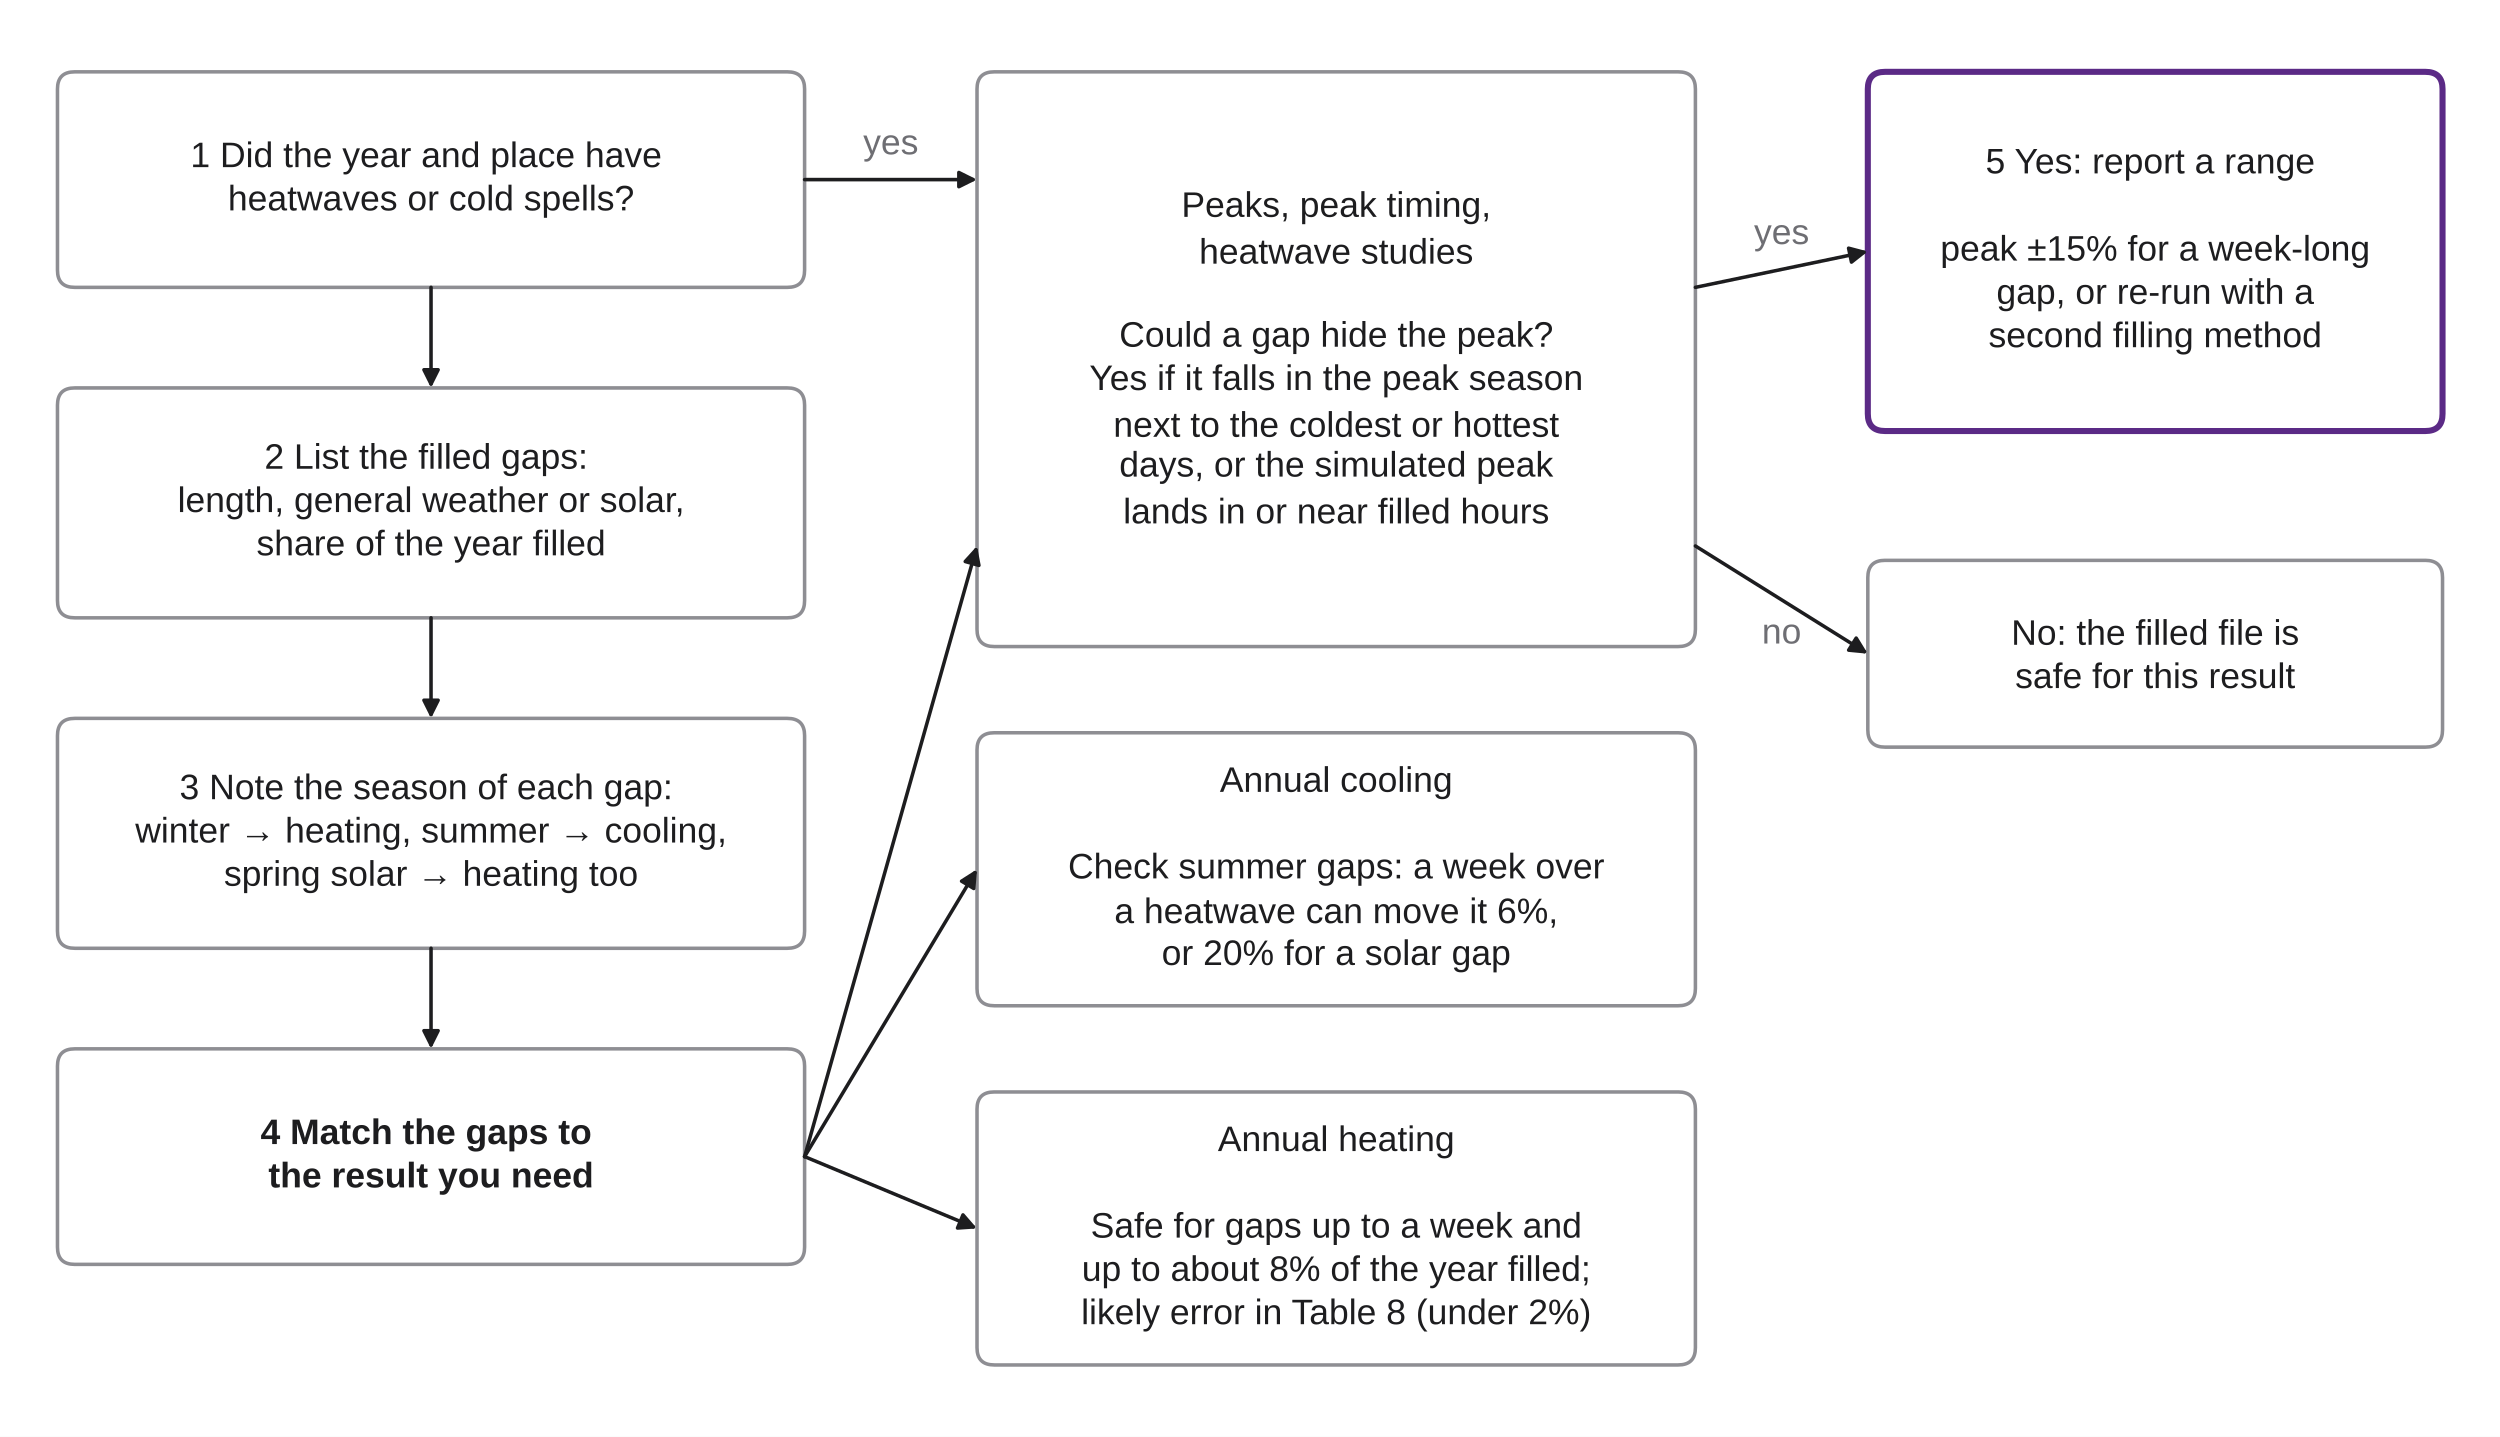
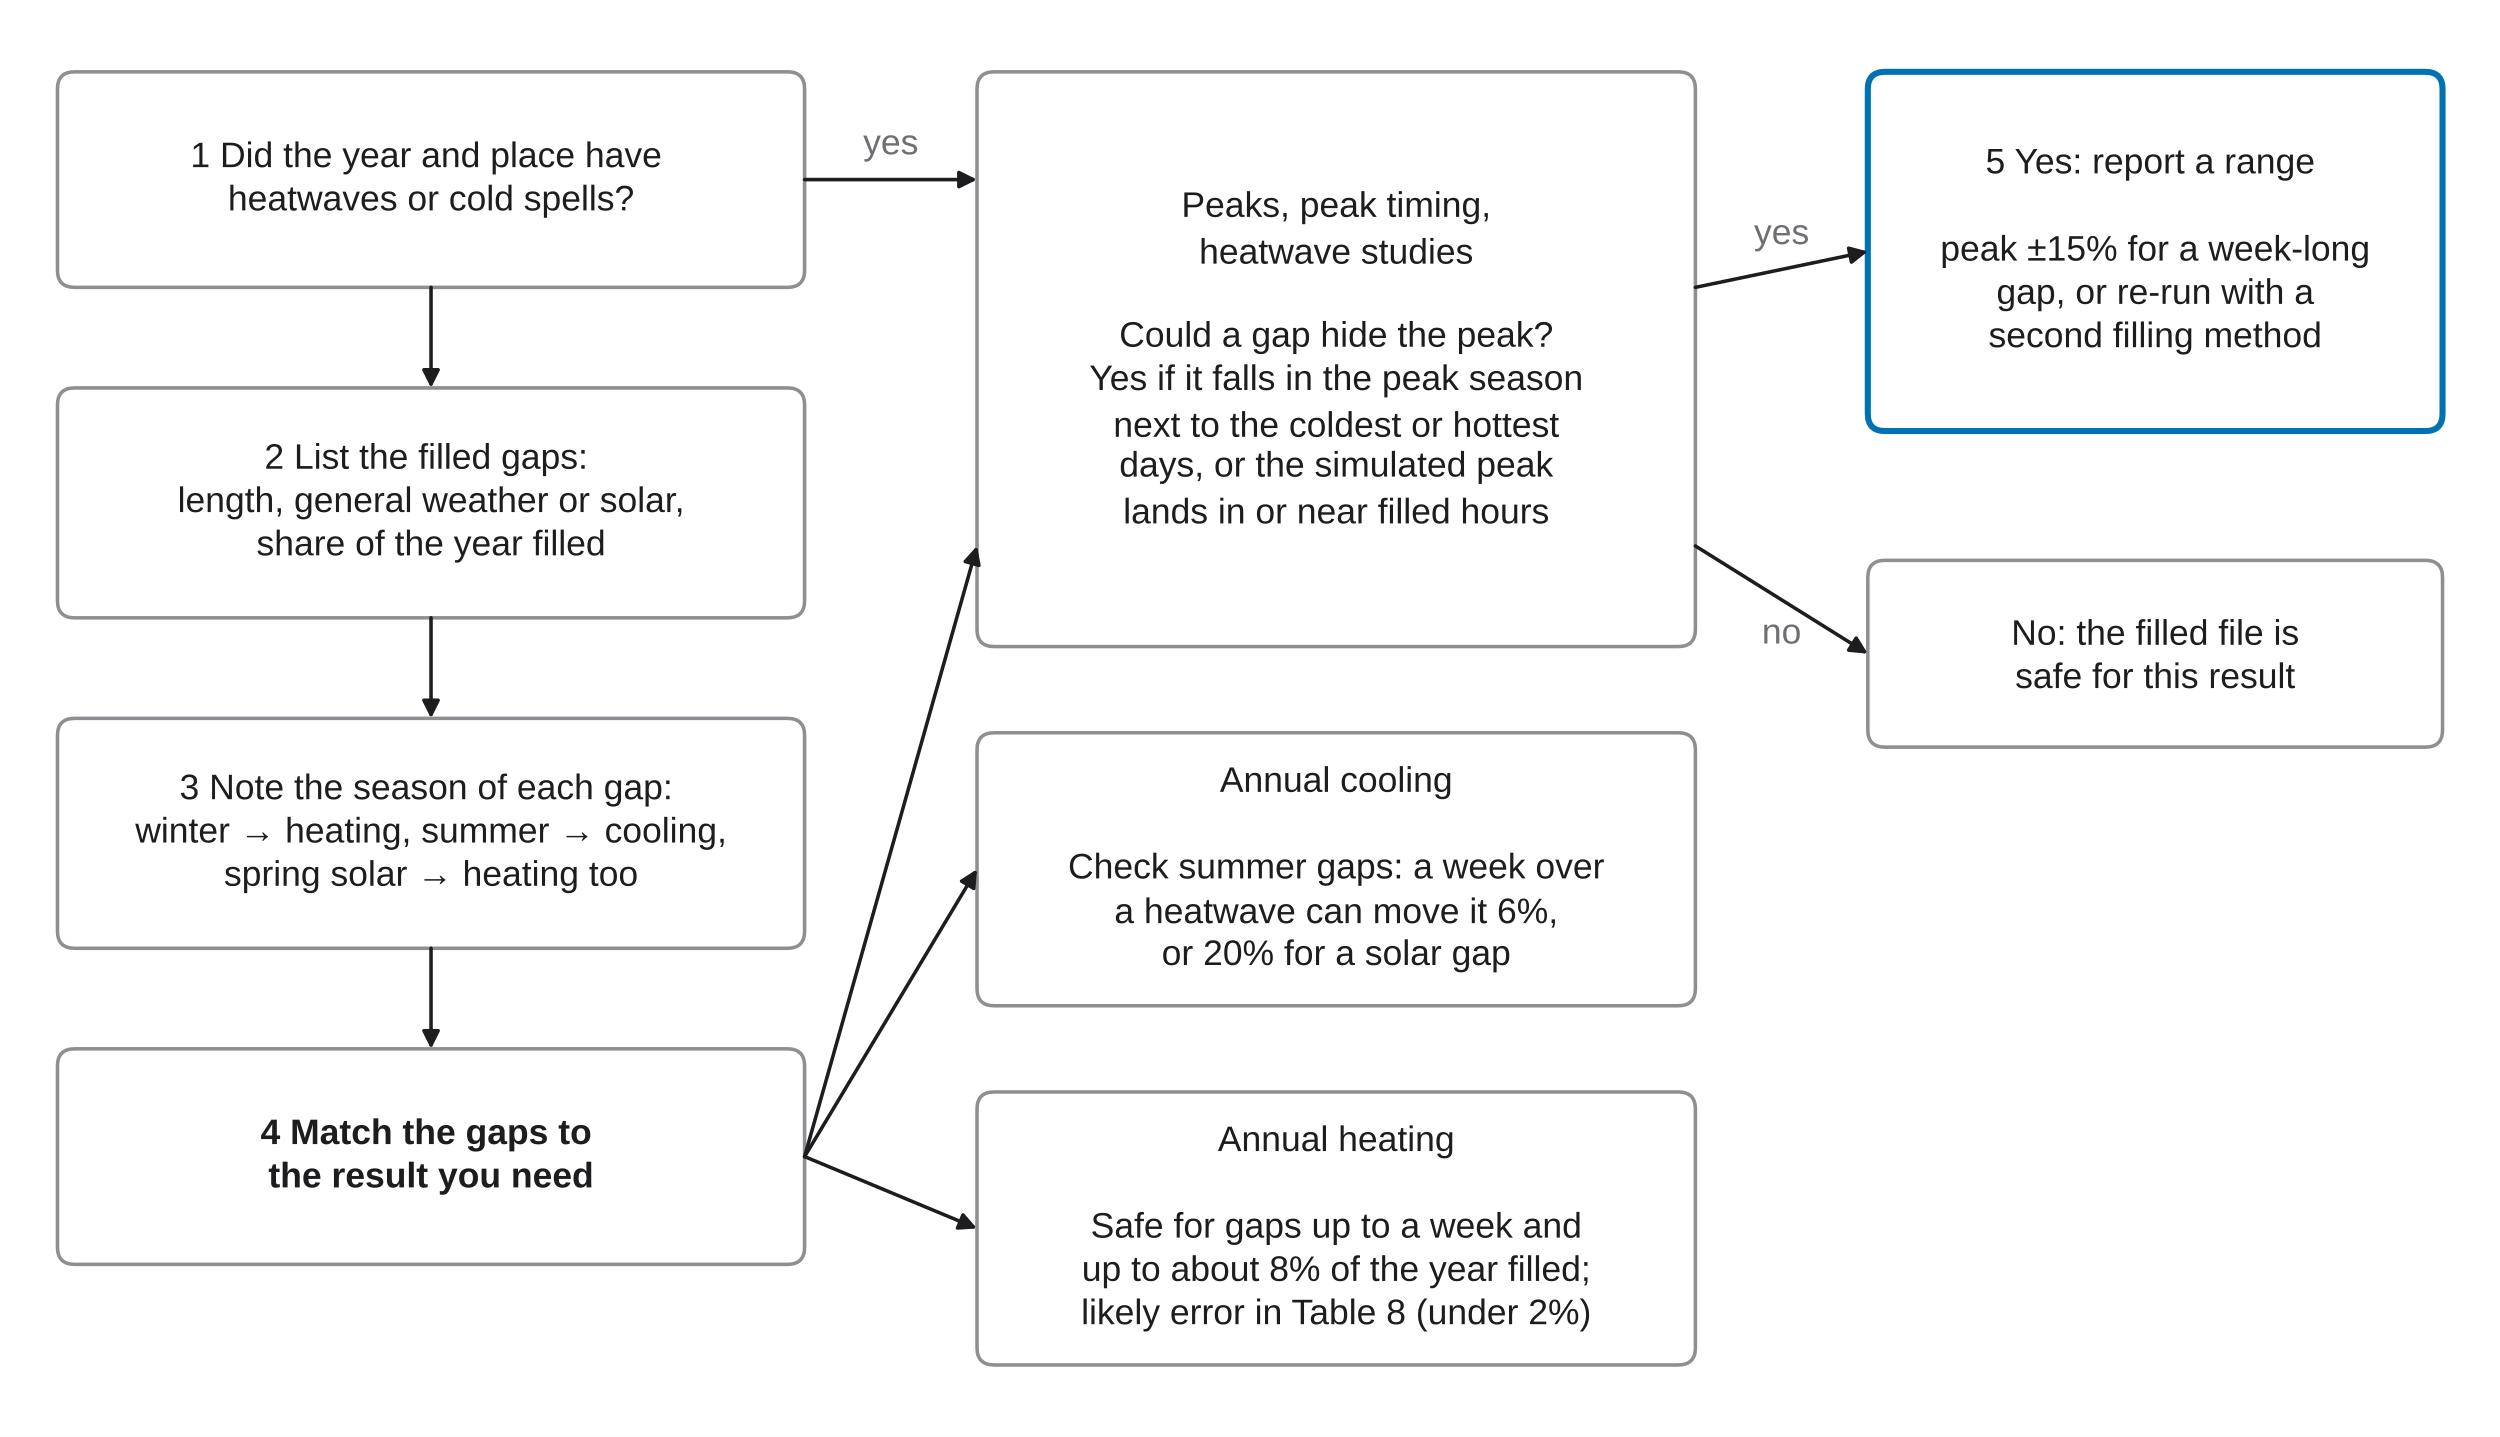
<svg xmlns="http://www.w3.org/2000/svg" width="493.228pt" height="283.465pt" viewBox="0 0 493.228 283.465" version="1.1">
  <defs>
    <style type="text/css">*{stroke-linejoin: round; stroke-linecap: butt}</style>
  </defs>
  <g id="figure_1">
    <g id="patch_1">
      <path d="M 0 283.465  L 493.228 283.465  L 493.228 0  L 0 0  z " style="fill: #ffffff" />
    </g>
    <g id="axes_1">
      <g id="patch_2">
-         <path d="M 14.74 56.693  L 155.339 56.693  Q 158.74 56.693 158.74 53.291  L 158.74 17.575  Q 158.74 14.173 155.339 14.173  L 14.74 14.173  Q 11.339 14.173 11.339 17.575  L 11.339 53.291  Q 11.339 56.693 14.74 56.693  z " clip-path="url(#pd073acbaad)" style="fill: #ffffff; stroke: #8e8e93; stroke-width: 0.7; stroke-linejoin: miter" />
+         <path d="M 14.74 56.693  L 155.339 56.693  Q 158.74 56.693 158.74 53.291  L 158.74 17.575  Q 158.74 14.173 155.339 14.173  L 14.74 14.173  Q 11.339 14.173 11.339 17.575  L 11.339 53.291  Q 11.339 56.693 14.74 56.693  z " clip-path="url(#p4454cfd112)" style="fill: #ffffff; stroke: #8e8e93; stroke-width: 0.7; stroke-linejoin: miter" />
      </g>
      <g id="patch_3">
-         <path d="M 14.74 121.89  L 155.339 121.89  Q 158.74 121.89 158.74 118.488  L 158.74 79.937  Q 158.74 76.535 155.339 76.535  L 14.74 76.535  Q 11.339 76.535 11.339 79.937  L 11.339 118.488  Q 11.339 121.89 14.74 121.89  z " clip-path="url(#pd073acbaad)" style="fill: #ffffff; stroke: #8e8e93; stroke-width: 0.7; stroke-linejoin: miter" />
+         <path d="M 14.74 121.89  L 155.339 121.89  Q 158.74 121.89 158.74 118.488  L 158.74 79.937  Q 158.74 76.535 155.339 76.535  L 14.74 76.535  Q 11.339 76.535 11.339 79.937  L 11.339 118.488  Q 11.339 121.89 14.74 121.89  z " clip-path="url(#p4454cfd112)" style="fill: #ffffff; stroke: #8e8e93; stroke-width: 0.7; stroke-linejoin: miter" />
      </g>
      <g id="patch_4">
-         <path d="M 14.74 187.087  L 155.339 187.087  Q 158.74 187.087 158.74 183.685  L 158.74 145.134  Q 158.74 141.732 155.339 141.732  L 14.74 141.732  Q 11.339 141.732 11.339 145.134  L 11.339 183.685  Q 11.339 187.087 14.74 187.087  z " clip-path="url(#pd073acbaad)" style="fill: #ffffff; stroke: #8e8e93; stroke-width: 0.7; stroke-linejoin: miter" />
+         <path d="M 14.74 187.087  L 155.339 187.087  Q 158.74 187.087 158.74 183.685  L 158.74 145.134  Q 158.74 141.732 155.339 141.732  L 14.74 141.732  Q 11.339 141.732 11.339 145.134  L 11.339 183.685  Q 11.339 187.087 14.74 187.087  z " clip-path="url(#p4454cfd112)" style="fill: #ffffff; stroke: #8e8e93; stroke-width: 0.7; stroke-linejoin: miter" />
      </g>
      <g id="patch_5">
-         <path d="M 14.74 249.449  L 155.339 249.449  Q 158.74 249.449 158.74 246.047  L 158.74 210.331  Q 158.74 206.929 155.339 206.929  L 14.74 206.929  Q 11.339 206.929 11.339 210.331  L 11.339 246.047  Q 11.339 249.449 14.74 249.449  z " clip-path="url(#pd073acbaad)" style="fill: #ffffff; stroke: #8e8e93; stroke-width: 0.7; stroke-linejoin: miter" />
+         <path d="M 14.74 249.449  L 155.339 249.449  Q 158.74 249.449 158.74 246.047  L 158.74 210.331  Q 158.74 206.929 155.339 206.929  L 14.74 206.929  Q 11.339 206.929 11.339 210.331  L 11.339 246.047  Q 11.339 249.449 14.74 249.449  z " clip-path="url(#p4454cfd112)" style="fill: #ffffff; stroke: #8e8e93; stroke-width: 0.7; stroke-linejoin: miter" />
      </g>
      <g id="patch_6">
-         <path d="M 196.157 127.559  L 331.087 127.559  Q 334.488 127.559 334.488 124.157  L 334.488 17.575  Q 334.488 14.173 331.087 14.173  L 196.157 14.173  Q 192.756 14.173 192.756 17.575  L 192.756 124.157  Q 192.756 127.559 196.157 127.559  z " clip-path="url(#pd073acbaad)" style="fill: #ffffff; stroke: #8e8e93; stroke-width: 0.7; stroke-linejoin: miter" />
+         <path d="M 196.157 127.559  L 331.087 127.559  Q 334.488 127.559 334.488 124.157  L 334.488 17.575  Q 334.488 14.173 331.087 14.173  L 196.157 14.173  Q 192.756 14.173 192.756 17.575  L 192.756 124.157  Q 192.756 127.559 196.157 127.559  z " clip-path="url(#p4454cfd112)" style="fill: #ffffff; stroke: #8e8e93; stroke-width: 0.7; stroke-linejoin: miter" />
      </g>
      <g id="patch_7">
-         <path d="M 196.157 198.425  L 331.087 198.425  Q 334.488 198.425 334.488 195.024  L 334.488 147.969  Q 334.488 144.567 331.087 144.567  L 196.157 144.567  Q 192.756 144.567 192.756 147.969  L 192.756 195.024  Q 192.756 198.425 196.157 198.425  z " clip-path="url(#pd073acbaad)" style="fill: #ffffff; stroke: #8e8e93; stroke-width: 0.7; stroke-linejoin: miter" />
+         <path d="M 196.157 198.425  L 331.087 198.425  Q 334.488 198.425 334.488 195.024  L 334.488 147.969  Q 334.488 144.567 331.087 144.567  L 196.157 144.567  Q 192.756 144.567 192.756 147.969  L 192.756 195.024  Q 192.756 198.425 196.157 198.425  z " clip-path="url(#p4454cfd112)" style="fill: #ffffff; stroke: #8e8e93; stroke-width: 0.7; stroke-linejoin: miter" />
      </g>
      <g id="patch_8">
-         <path d="M 196.157 269.291  L 331.087 269.291  Q 334.488 269.291 334.488 265.89  L 334.488 218.835  Q 334.488 215.433 331.087 215.433  L 196.157 215.433  Q 192.756 215.433 192.756 218.835  L 192.756 265.89  Q 192.756 269.291 196.157 269.291  z " clip-path="url(#pd073acbaad)" style="fill: #ffffff; stroke: #8e8e93; stroke-width: 0.7; stroke-linejoin: miter" />
+         <path d="M 196.157 269.291  L 331.087 269.291  Q 334.488 269.291 334.488 265.89  L 334.488 218.835  Q 334.488 215.433 331.087 215.433  L 196.157 215.433  Q 192.756 215.433 192.756 218.835  L 192.756 265.89  Q 192.756 269.291 196.157 269.291  z " clip-path="url(#p4454cfd112)" style="fill: #ffffff; stroke: #8e8e93; stroke-width: 0.7; stroke-linejoin: miter" />
      </g>
      <g id="patch_9">
-         <path d="M 371.906 85.039  L 478.488 85.039  Q 481.89 85.039 481.89 81.638  L 481.89 17.575  Q 481.89 14.173 478.488 14.173  L 371.906 14.173  Q 368.504 14.173 368.504 17.575  L 368.504 81.638  Q 368.504 85.039 371.906 85.039  z " clip-path="url(#pd073acbaad)" style="fill: #ffffff; stroke: #5b2a86; stroke-width: 1.2; stroke-linejoin: miter" />
+         <path d="M 371.906 85.039  L 478.488 85.039  Q 481.89 85.039 481.89 81.638  L 481.89 17.575  Q 481.89 14.173 478.488 14.173  L 371.906 14.173  Q 368.504 14.173 368.504 17.575  L 368.504 81.638  Q 368.504 85.039 371.906 85.039  z " clip-path="url(#p4454cfd112)" style="fill: #ffffff; stroke: #0072b2; stroke-width: 1.2; stroke-linejoin: miter" />
      </g>
      <g id="patch_10">
-         <path d="M 371.906 147.402  L 478.488 147.402  Q 481.89 147.402 481.89 144  L 481.89 113.953  Q 481.89 110.551 478.488 110.551  L 371.906 110.551  Q 368.504 110.551 368.504 113.953  L 368.504 144  Q 368.504 147.402 371.906 147.402  z " clip-path="url(#pd073acbaad)" style="fill: #ffffff; stroke: #8e8e93; stroke-width: 0.7; stroke-linejoin: miter" />
+         <path d="M 371.906 147.402  L 478.488 147.402  Q 481.89 147.402 481.89 144  L 481.89 113.953  Q 481.89 110.551 478.488 110.551  L 371.906 110.551  Q 368.504 110.551 368.504 113.953  L 368.504 144  Q 368.504 147.402 371.906 147.402  z " clip-path="url(#p4454cfd112)" style="fill: #ffffff; stroke: #8e8e93; stroke-width: 0.7; stroke-linejoin: miter" />
      </g>
      <g id="text_1">
        <text style="font-size: 7px; font-family: 'Arial', 'Helvetica', 'Liberation Sans', 'DejaVu Sans', sans-serif; fill: #1d1d1f" transform="translate(37.56734 32.97316)">1  Did the year and place have</text>
        <text style="font-size: 7px; font-family: 'Arial', 'Helvetica', 'Liberation Sans', 'DejaVu Sans', sans-serif; fill: #1d1d1f" transform="translate(44.96437 41.51329)">heatwaves or cold spells?</text>
      </g>
      <g id="text_2">
        <text style="font-size: 7px; font-family: 'Arial', 'Helvetica', 'Liberation Sans', 'DejaVu Sans', sans-serif; fill: #1d1d1f" transform="translate(52.1607 92.48262)">2  List the filled gaps:</text>
        <text style="font-size: 7px; font-family: 'Arial', 'Helvetica', 'Liberation Sans', 'DejaVu Sans', sans-serif; fill: #1d1d1f" transform="translate(35.04023 101.0228)">length, general weather or solar,</text>
        <text style="font-size: 7px; font-family: 'Arial', 'Helvetica', 'Liberation Sans', 'DejaVu Sans', sans-serif; fill: #1d1d1f" transform="translate(50.60593 109.5629)">share of the year filled</text>
      </g>
      <g id="text_3">
        <text style="font-size: 7px; font-family: 'Arial', 'Helvetica', 'Liberation Sans', 'DejaVu Sans', sans-serif; fill: #1d1d1f" transform="translate(35.42468 157.6795)">3  Note the season of each gap:</text>
        <text style="font-size: 7px; font-family: 'Arial', 'Helvetica', 'Liberation Sans', 'DejaVu Sans', sans-serif; fill: #1d1d1f" transform="translate(26.68617 166.2196)">winter → heating, summer → cooling,</text>
        <text style="font-size: 7px; font-family: 'Arial', 'Helvetica', 'Liberation Sans', 'DejaVu Sans', sans-serif; fill: #1d1d1f" transform="translate(44.18562 174.7597)">spring solar → heating too</text>
      </g>
      <g id="text_4">
        <text style="font-weight: 700; font-size: 7px; font-family: 'Arial', 'Helvetica', 'Liberation Sans', 'DejaVu Sans', sans-serif; fill: #1d1d1f" transform="translate(51.39945 225.7138)">4  Match the gaps to</text>
        <text style="font-weight: 700; font-size: 7px; font-family: 'Arial', 'Helvetica', 'Liberation Sans', 'DejaVu Sans', sans-serif; fill: #1d1d1f" transform="translate(52.95257 234.2692)">the result you need</text>
      </g>
      <g id="patch_11">
        <path d="M 85.039 56.693  Q 85.039 66.614 85.039 75.753  " style="fill: none; stroke: #1d1d1f; stroke-width: 0.7; stroke-linecap: round" />
        <path d="M 86.439 72.953  L 85.039 75.753  L 83.639 72.953  z " style="fill: #1d1d1f; stroke: #1d1d1f; stroke-width: 0.7; stroke-linecap: round" />
      </g>
      <g id="patch_12">
        <path d="M 85.039 121.89  Q 85.039 131.811 85.039 140.95  " style="fill: none; stroke: #1d1d1f; stroke-width: 0.7; stroke-linecap: round" />
        <path d="M 86.439 138.15  L 85.039 140.95  L 83.639 138.15  z " style="fill: #1d1d1f; stroke: #1d1d1f; stroke-width: 0.7; stroke-linecap: round" />
      </g>
      <g id="patch_13">
        <path d="M 85.039 187.087  Q 85.039 197.008 85.039 206.147  " style="fill: none; stroke: #1d1d1f; stroke-width: 0.7; stroke-linecap: round" />
        <path d="M 86.439 203.347  L 85.039 206.147  L 83.639 203.347  z " style="fill: #1d1d1f; stroke: #1d1d1f; stroke-width: 0.7; stroke-linecap: round" />
      </g>
      <g id="text_5">
        <text style="font-size: 7px; font-family: 'Arial', 'Helvetica', 'Liberation Sans', 'DejaVu Sans', sans-serif; fill: #1d1d1f" transform="translate(233.0807 42.78582)">Peaks, peak timing,</text>
        <text style="font-size: 7px; font-family: 'Arial', 'Helvetica', 'Liberation Sans', 'DejaVu Sans', sans-serif; fill: #1d1d1f" transform="translate(236.5791 52.01775)">heatwave studies</text>
        <text style="font-size: 7px; font-family: 'Arial', 'Helvetica', 'Liberation Sans', 'DejaVu Sans', sans-serif; fill: #1d1d1f" transform="translate(263.622 58.05594)" />
        <text style="font-size: 7px; font-family: 'Arial', 'Helvetica', 'Liberation Sans', 'DejaVu Sans', sans-serif; fill: #1d1d1f" transform="translate(220.8138 68.40623)">Could a gap hide the peak?</text>
        <text style="font-size: 7px; font-family: 'Arial', 'Helvetica', 'Liberation Sans', 'DejaVu Sans', sans-serif; fill: #1d1d1f" transform="translate(214.9185 76.94637)">Yes if it falls in the peak season</text>
        <text style="font-size: 7px; font-family: 'Arial', 'Helvetica', 'Liberation Sans', 'DejaVu Sans', sans-serif; fill: #1d1d1f" transform="translate(219.6549 86.1783)">next to the coldest or hottest</text>
        <text style="font-size: 7px; font-family: 'Arial', 'Helvetica', 'Liberation Sans', 'DejaVu Sans', sans-serif; fill: #1d1d1f" transform="translate(220.8236 94.02664)">days, or the simulated peak</text>
        <text style="font-size: 7px; font-family: 'Arial', 'Helvetica', 'Liberation Sans', 'DejaVu Sans', sans-serif; fill: #1d1d1f" transform="translate(221.6013 103.2586)">lands in or near filled hours</text>
      </g>
      <g id="text_6">
        <text style="font-size: 7px; font-family: 'Arial', 'Helvetica', 'Liberation Sans', 'DejaVu Sans', sans-serif; fill: #1d1d1f" transform="translate(240.6615 156.2259)">Annual cooling</text>
        <text style="font-size: 7px; font-family: 'Arial', 'Helvetica', 'Liberation Sans', 'DejaVu Sans', sans-serif; fill: #1d1d1f" transform="translate(263.622 162.9559)" />
        <text style="font-size: 7px; font-family: 'Arial', 'Helvetica', 'Liberation Sans', 'DejaVu Sans', sans-serif; fill: #1d1d1f" transform="translate(210.7152 173.3062)">Check summer gaps: a week over</text>
        <text style="font-size: 7px; font-family: 'Arial', 'Helvetica', 'Liberation Sans', 'DejaVu Sans', sans-serif; fill: #1d1d1f" transform="translate(219.8507 182.1247)">a heatwave can move it 6%,</text>
        <text style="font-size: 7px; font-family: 'Arial', 'Helvetica', 'Liberation Sans', 'DejaVu Sans', sans-serif; fill: #1d1d1f" transform="translate(229.1886 190.3865)">or 20% for a solar gap</text>
      </g>
      <g id="text_7">
        <text style="font-size: 7px; font-family: 'Arial', 'Helvetica', 'Liberation Sans', 'DejaVu Sans', sans-serif; fill: #1d1d1f" transform="translate(240.2705 227.0921)">Annual heating</text>
        <text style="font-size: 7px; font-family: 'Arial', 'Helvetica', 'Liberation Sans', 'DejaVu Sans', sans-serif; fill: #1d1d1f" transform="translate(263.622 233.8221)" />
        <text style="font-size: 7px; font-family: 'Arial', 'Helvetica', 'Liberation Sans', 'DejaVu Sans', sans-serif; fill: #1d1d1f" transform="translate(215.176 244.1724)">Safe for gaps up to a week and</text>
        <text style="font-size: 7px; font-family: 'Arial', 'Helvetica', 'Liberation Sans', 'DejaVu Sans', sans-serif; fill: #1d1d1f" transform="translate(213.426 252.7125)">up to about 8% of the year filled;</text>
        <text style="font-size: 7px; font-family: 'Arial', 'Helvetica', 'Liberation Sans', 'DejaVu Sans', sans-serif; fill: #1d1d1f" transform="translate(213.3063 261.2526)">likely error in Table 8 (under 2%)</text>
      </g>
      <g id="patch_14">
        <path d="M 158.74 35.433  Q 175.748 35.433 191.973 35.433  " style="fill: none; stroke: #1d1d1f; stroke-width: 0.7; stroke-linecap: round" />
        <path d="M 189.173 34.033  L 191.973 35.433  L 189.173 36.833  z " style="fill: #1d1d1f; stroke: #1d1d1f; stroke-width: 0.7; stroke-linecap: round" />
      </g>
      <g id="text_8">
        <text style="font-size: 7px; font-family: 'Arial', 'Helvetica', 'Liberation Sans', 'DejaVu Sans', sans-serif; text-anchor: middle; fill: #6e6e73" x="175.748" y="30.441" transform="rotate(-0 175.748 30.44145)">yes</text>
      </g>
      <g id="patch_15">
        <path d="M 158.74 228.189  Q 175.748 167.953 192.543 108.47  " style="fill: none; stroke: #1d1d1f; stroke-width: 0.7; stroke-linecap: round" />
        <path d="M 190.435 110.784  L 192.543 108.47  L 193.13 111.545  z " style="fill: #1d1d1f; stroke: #1d1d1f; stroke-width: 0.7; stroke-linecap: round" />
      </g>
      <g id="patch_16">
        <path d="M 158.74 228.189  Q 175.748 199.843 192.353 172.167  " style="fill: none; stroke: #1d1d1f; stroke-width: 0.7; stroke-linecap: round" />
        <path d="M 189.712 173.848  L 192.353 172.167  L 192.113 175.288  z " style="fill: #1d1d1f; stroke: #1d1d1f; stroke-width: 0.7; stroke-linecap: round" />
      </g>
      <g id="patch_17">
        <path d="M 158.74 228.189  Q 175.748 235.276 192.033 242.061  " style="fill: none; stroke: #1d1d1f; stroke-width: 0.7; stroke-linecap: round" />
        <path d="M 189.987 239.692  L 192.033 242.061  L 188.91 242.277  z " style="fill: #1d1d1f; stroke: #1d1d1f; stroke-width: 0.7; stroke-linecap: round" />
      </g>
      <g id="text_9">
        <text style="font-size: 7px; font-family: 'Arial', 'Helvetica', 'Liberation Sans', 'DejaVu Sans', sans-serif; fill: #1d1d1f" transform="translate(391.7308 34.20767)">5  Yes: report a range</text>
        <text style="font-size: 7px; font-family: 'Arial', 'Helvetica', 'Liberation Sans', 'DejaVu Sans', sans-serif; fill: #1d1d1f" transform="translate(425.1968 41.06616)" />
        <text style="font-size: 7px; font-family: 'Arial', 'Helvetica', 'Liberation Sans', 'DejaVu Sans', sans-serif; fill: #1d1d1f" transform="translate(382.8097 51.41645)">peak ±15% for a week-long</text>
        <text style="font-size: 7px; font-family: 'Arial', 'Helvetica', 'Liberation Sans', 'DejaVu Sans', sans-serif; fill: #1d1d1f" transform="translate(393.879 59.95659)">gap, or re-run with a</text>
        <text style="font-size: 7px; font-family: 'Arial', 'Helvetica', 'Liberation Sans', 'DejaVu Sans', sans-serif; fill: #1d1d1f" transform="translate(392.3182 68.49673)">second filling method</text>
      </g>
      <g id="text_10">
        <text style="font-size: 7px; font-family: 'Arial', 'Helvetica', 'Liberation Sans', 'DejaVu Sans', sans-serif; fill: #1d1d1f" transform="translate(396.7965 127.2083)">No: the filled file is</text>
        <text style="font-size: 7px; font-family: 'Arial', 'Helvetica', 'Liberation Sans', 'DejaVu Sans', sans-serif; fill: #1d1d1f" transform="translate(397.5764 135.7484)">safe for this result</text>
      </g>
      <g id="patch_18">
        <path d="M 334.488 56.693  Q 351.496 53.15 367.738 49.766  " style="fill: none; stroke: #1d1d1f; stroke-width: 0.7; stroke-linecap: round" />
        <path d="M 364.711 48.966  L 367.738 49.766  L 365.282 51.708  z " style="fill: #1d1d1f; stroke: #1d1d1f; stroke-width: 0.7; stroke-linecap: round" />
      </g>
      <g id="text_11">
        <text style="font-size: 7px; font-family: 'Arial', 'Helvetica', 'Liberation Sans', 'DejaVu Sans', sans-serif; text-anchor: middle; fill: #6e6e73" x="351.496" y="48.158" transform="rotate(-0 351.4961 48.15798)">yes</text>
      </g>
      <g id="patch_19">
        <path d="M 334.488 107.717  Q 351.496 118.346 367.84 128.562  " style="fill: none; stroke: #1d1d1f; stroke-width: 0.7; stroke-linecap: round" />
        <path d="M 366.208 125.89  L 367.84 128.562  L 364.724 128.265  z " style="fill: #1d1d1f; stroke: #1d1d1f; stroke-width: 0.7; stroke-linecap: round" />
      </g>
      <g id="text_12">
        <text style="font-size: 7px; font-family: 'Arial', 'Helvetica', 'Liberation Sans', 'DejaVu Sans', sans-serif; text-anchor: middle; fill: #6e6e73" x="351.496" y="126.961" transform="rotate(-0 351.4961 126.9611)">no</text>
      </g>
    </g>
  </g>
  <defs>
-     <clipPath id="pd073acbaad">
+     <clipPath id="p4454cfd112">
      <rect x="0" y="0" width="493.228" height="283.465" />
    </clipPath>
  </defs>
</svg>
